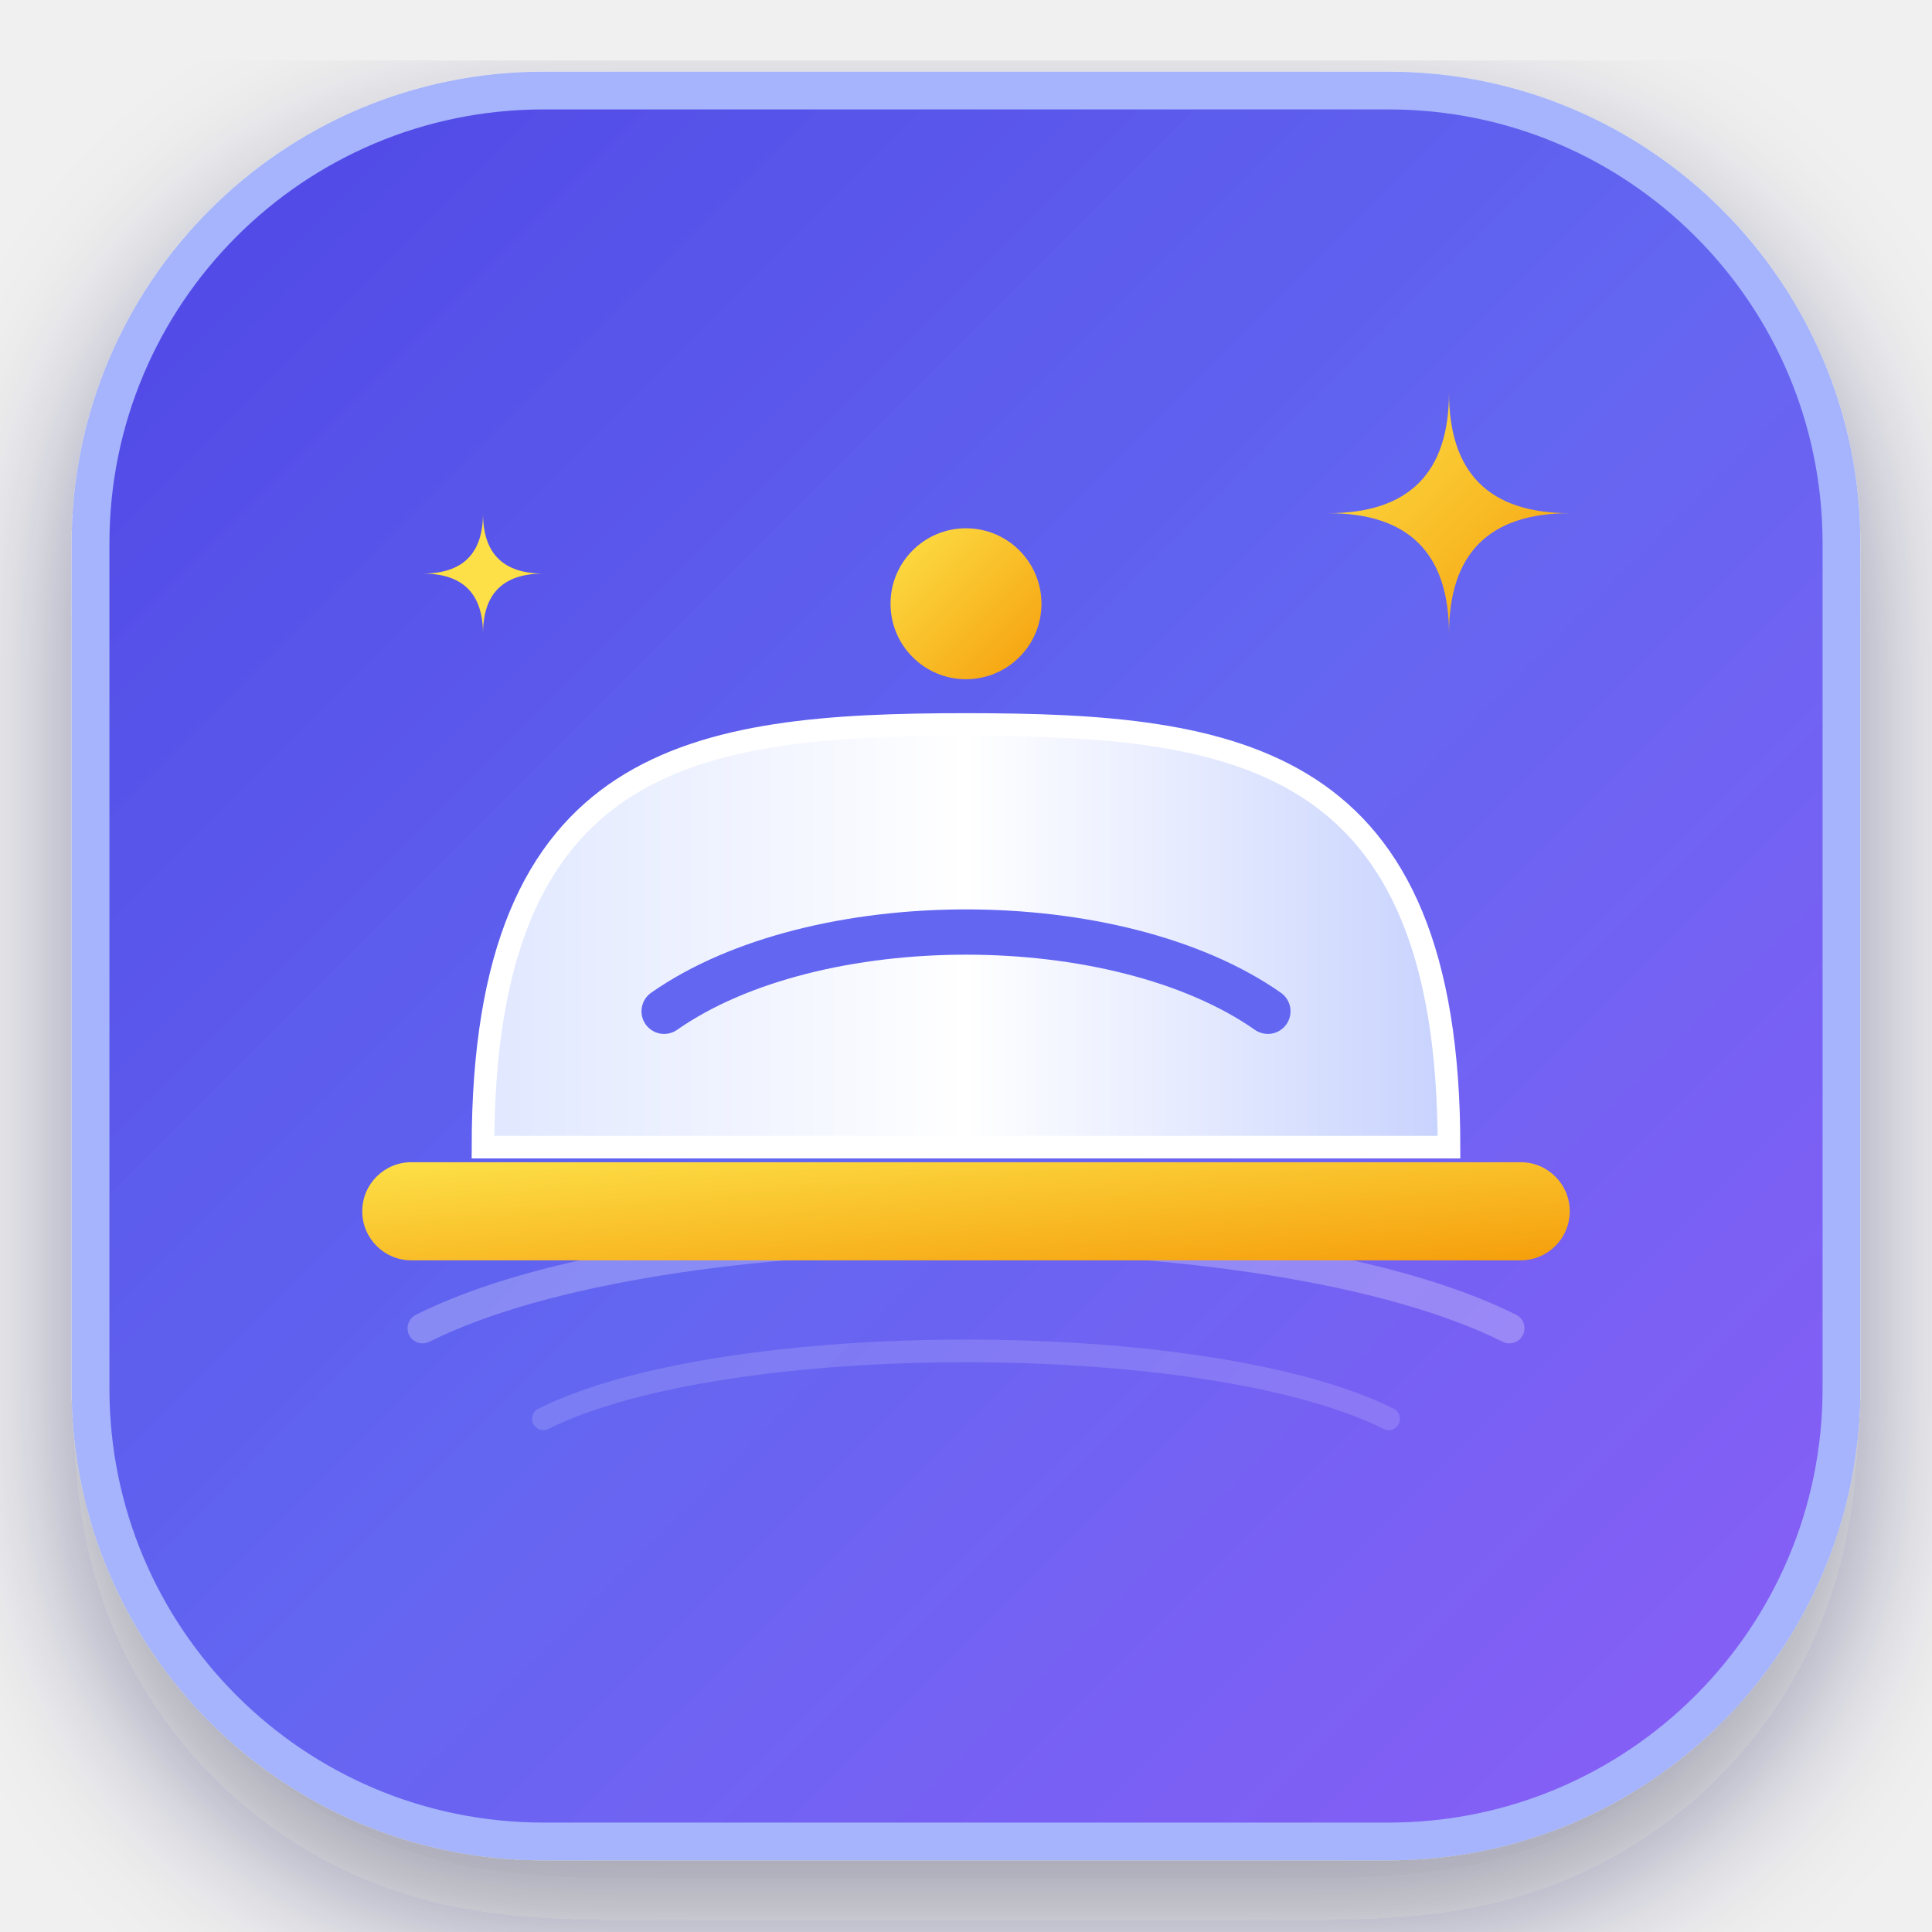
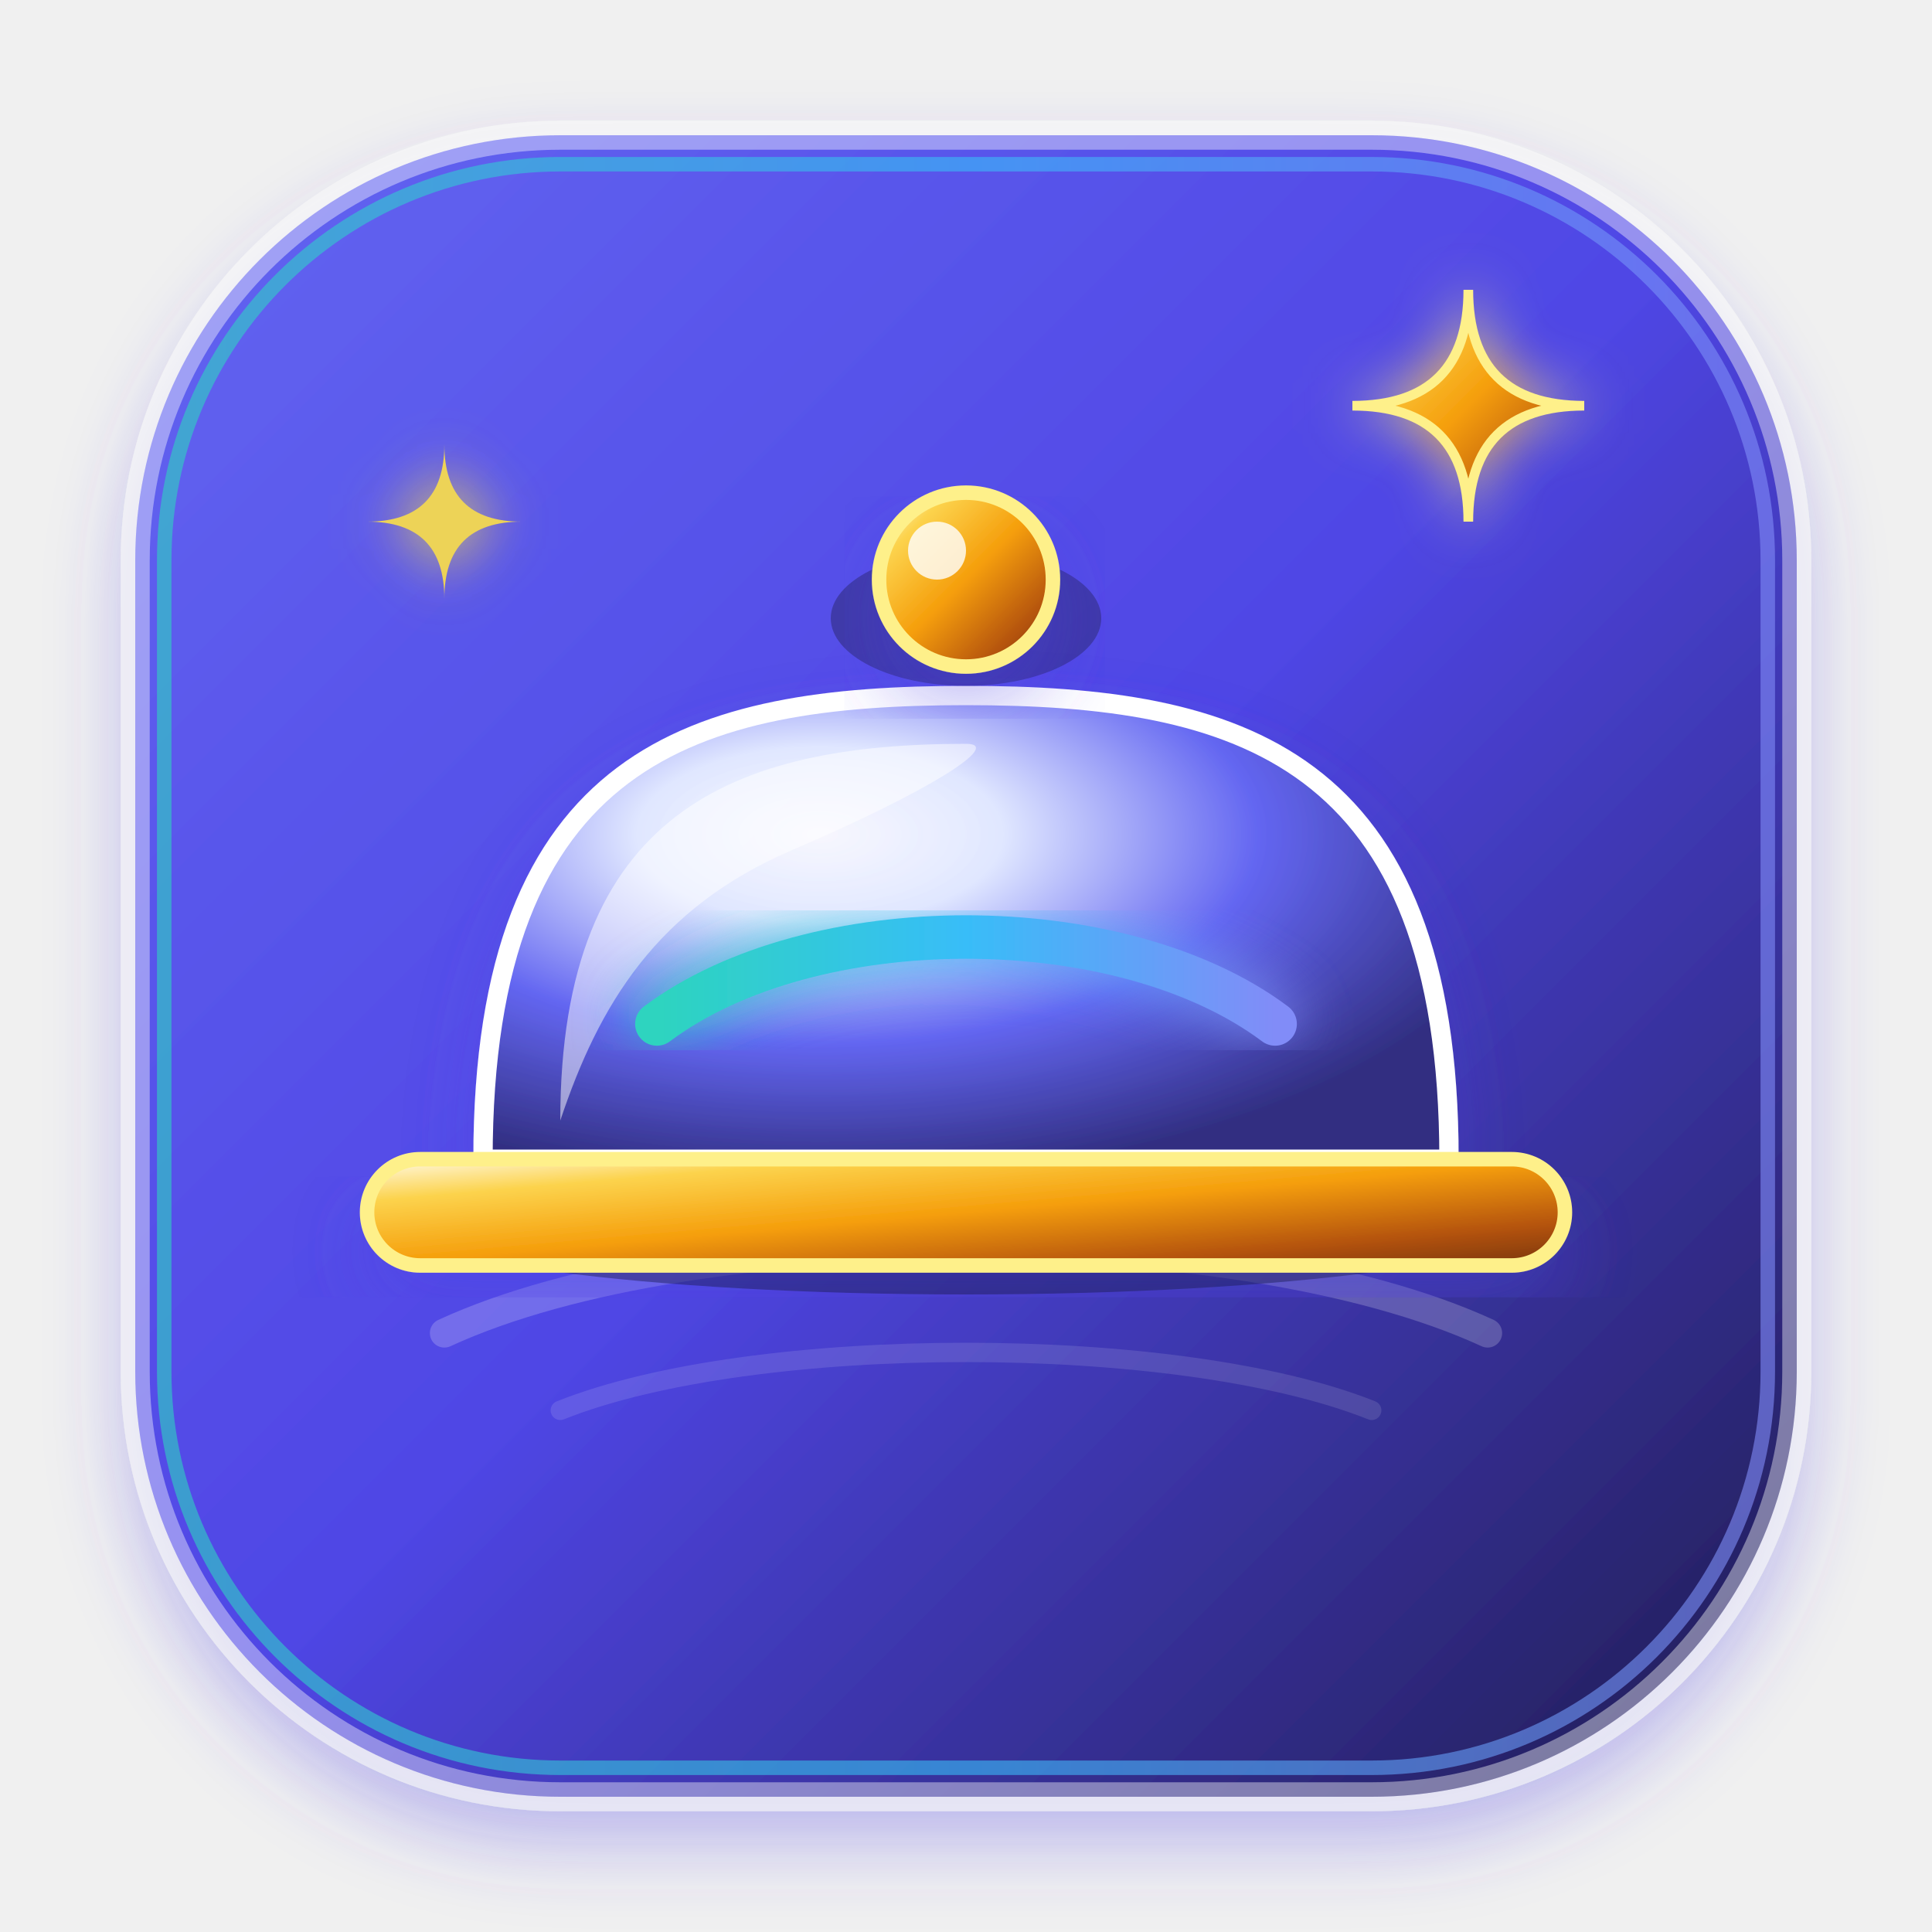
- <svg xmlns="http://www.w3.org/2000/svg" viewBox="0 0 128 128" width="128" height="128">
+ <svg xmlns="http://www.w3.org/2000/svg" viewBox="0 0 200 200" width="200" height="200">
  <defs>
-     <linearGradient id="bgGrad" x1="0%" y1="0%" x2="100%" y2="100%">
-       <stop offset="0%" stop-color="#4F46E5" />
-       <stop offset="50%" stop-color="#6366F1" />
-       <stop offset="100%" stop-color="#8B5CF6" />
+     <radialGradient id="dome3D" cx="35%" cy="30%" r="75%">
+       <stop offset="0%" stop-color="#FFFFFF" stop-opacity="0.95" />
+       <stop offset="25%" stop-color="#E0E7FF" />
+       <stop offset="60%" stop-color="#6366F1" />
+       <stop offset="100%" stop-color="#312E81" />
+     </radialGradient>
+     <linearGradient id="gold3D" x1="0%" y1="0%" x2="100%" y2="100%">
+       <stop offset="0%" stop-color="#FFFBEB" />
+       <stop offset="20%" stop-color="#FCD34D" />
+       <stop offset="50%" stop-color="#F59E0B" />
+       <stop offset="80%" stop-color="#B45309" />
+       <stop offset="100%" stop-color="#78350F" />
    </linearGradient>
-     <linearGradient id="goldGrad" x1="0%" y1="0%" x2="100%" y2="100%">
-       <stop offset="0%" stop-color="#FDE047" />
-       <stop offset="100%" stop-color="#F59E0B" />
+     <linearGradient id="squircle3D" x1="0%" y1="0%" x2="100%" y2="100%">
+       <stop offset="0%" stop-color="#6366F1" />
+       <stop offset="50%" stop-color="#4F46E5" />
+       <stop offset="100%" stop-color="#1E1B4B" />
    </linearGradient>
-     <linearGradient id="platterGrad" x1="0%" y1="0%" x2="100%" y2="0%">
-       <stop offset="0%" stop-color="#E0E7FF" />
-       <stop offset="50%" stop-color="#FFFFFF" />
-       <stop offset="100%" stop-color="#C7D2FE" />
+     <linearGradient id="cyanNeon" x1="0%" y1="0%" x2="100%" y2="0%">
+       <stop offset="0%" stop-color="#2DD4BF" />
+       <stop offset="50%" stop-color="#38BDF8" />
+       <stop offset="100%" stop-color="#818CF8" />
    </linearGradient>
-     <filter id="glow" x="-20%" y="-20%" width="140%" height="140%">
-       <feDropShadow dx="0" dy="4" stdDeviation="5" flood-color="#1E1B4B" flood-opacity="0.4" />
+     <filter id="shadow3D" x="-20%" y="-20%" width="150%" height="150%">
+       <feDropShadow dx="0" dy="12" stdDeviation="10" flood-color="#0F172A" flood-opacity="0.45" />
+       <feDropShadow dx="0" dy="4" stdDeviation="4" flood-color="#4F46E5" flood-opacity="0.35" />
    </filter>
+     <filter id="neonGlow" x="-30%" y="-30%" width="160%" height="160%">
+       <feGaussianBlur stdDeviation="3" result="blur" />
+       <feMerge>
+         <feMergeNode in="blur" />
+         <feMergeNode in="SourceGraphic" />
+       </feMerge>
+     </filter>
+     <style>
+       @keyframes floatAnim {
+         0%, 100% {
+           transform: translateY(0px) rotate(0deg);
+         }
+         50% {
+           transform: translateY(-6px) rotate(1.5deg);
+         }
+       }
+       @keyframes pulseGlow {
+         0%, 100% {
+           opacity: 0.85;
+           filter: drop-shadow(0 0 4px #6366F1);
+         }
+         50% {
+           opacity: 1;
+           filter: drop-shadow(0 0 14px #38BDF8);
+         }
+       }
+       @keyframes starTwinkle {
+         0%, 100% {
+           transform: scale(1) rotate(0deg);
+           opacity: 0.9;
+         }
+         50% {
+           transform: scale(1.3) rotate(45deg);
+           opacity: 1;
+         }
+       }
+       @keyframes shimmerSweep {
+         0% {
+           transform: translateX(-180px) skewX(-25deg);
+           opacity: 0;
+         }
+         20% {
+           opacity: 0.6;
+         }
+         50% {
+           transform: translateX(220px) skewX(-25deg);
+           opacity: 0;
+         }
+         100% {
+           transform: translateX(220px) skewX(-25deg);
+           opacity: 0;
+         }
+       }
+ 
+       .logo-float-group {
+         animation: floatAnim 4s ease-in-out infinite;
+         transform-origin: center center;
+       }
+       .neon-pulse-ribbon {
+         animation: pulseGlow 3s ease-in-out infinite;
+       }
+       .star-ai-1 {
+         animation: starTwinkle 2.5s ease-in-out infinite;
+         transform-origin: 152px 42px;
+       }
+       .star-ai-2 {
+         animation: starTwinkle 3s ease-in-out infinite 0.7s;
+         transform-origin: 46px 54px;
+       }
+       .shimmer-rect {
+         animation: shimmerSweep 4s ease-in-out infinite 1s;
+       }
+     </style>
  </defs>
-   <rect x="6" y="6" width="116" height="116" rx="30" fill="url(#bgGrad)" stroke="#A5B4FC" stroke-width="2.5" filter="url(#glow)" />
-   <path d="M 28 88 C 44 80 84 80 100 88" stroke="rgba(255,255,255,0.25)" stroke-width="2" stroke-linecap="round" fill="none" />
-   <path d="M 36 94 C 48 88 80 88 92 94" stroke="rgba(255,255,255,0.15)" stroke-width="1.5" stroke-linecap="round" fill="none" />
-   <circle cx="64" cy="40" r="5" fill="url(#goldGrad)" />
-   <path d="M 64 45 L 64 48" stroke="url(#goldGrad)" stroke-width="3" stroke-linecap="round" />
-   <path d="M 32 76 C 32 50 46 48 64 48 C 82 48 96 50 96 76 Z" fill="url(#platterGrad)" stroke="#FFFFFF" stroke-width="1.5" />
-   <rect x="24" y="77" width="80" height="6.5" rx="3.25" fill="url(#goldGrad)" />
-   <path d="M 44 67 C 54 60 74 60 84 67" stroke="#6366F1" stroke-width="3" stroke-linecap="round" fill="none" />
-   <path d="M 96 26 Q 96 34 104 34 Q 96 34 96 42 Q 96 34 88 34 Q 96 34 96 26 Z" fill="url(#goldGrad)" />
-   <path d="M 32 34 Q 32 38 36 38 Q 32 38 32 42 Q 32 38 28 38 Q 32 38 32 34 Z" fill="#FDE047" />
+   <g class="logo-float-group">
+     <rect x="14" y="14" width="172" height="172" rx="44" fill="url(#squircle3D)" stroke="rgba(255,255,255,0.4)" stroke-width="3" filter="url(#shadow3D)" />
+     <rect x="17" y="17" width="166" height="166" rx="41" fill="none" stroke="url(#cyanNeon)" stroke-width="1.5" opacity="0.6" />
+     <g clip-path="url(#squircleClip)">
+       <clipPath id="squircleClip">
+         <rect x="14" y="14" width="172" height="172" rx="44" />
+       </clipPath>
+       <rect class="shimmer-rect" x="-40" y="0" width="60" height="200" fill="url(#shimmerGrad)" opacity="0" />
+       <linearGradient id="shimmerGrad" x1="0%" y1="0%" x2="100%" y2="0%">
+         <stop offset="0%" stop-color="#ffffff" stop-opacity="0" />
+         <stop offset="50%" stop-color="#ffffff" stop-opacity="0.4" />
+         <stop offset="100%" stop-color="#ffffff" stop-opacity="0" />
+       </linearGradient>
+     </g>
+     <path d="M 46 138 C 72 126 128 126 154 138" stroke="rgba(255,255,255,0.2)" stroke-width="3" stroke-linecap="round" fill="none" />
+     <path d="M 58 146 C 78 138 122 138 142 146" stroke="rgba(255,255,255,0.12)" stroke-width="2" stroke-linecap="round" fill="none" />
+     <ellipse cx="100" cy="126" rx="60" ry="8" fill="#090D1A" opacity="0.45" />
+     <path d="M 50 120 C 50 78 72 72 100 72 C 128 72 150 78 150 120 Z" fill="url(#dome3D)" stroke="#FFFFFF" stroke-width="2" filter="url(#shadow3D)" />
+     <path d="M 58 116 C 58 84 76 77 100 77 C 104 77 96 82 82 88 C 68 94 62 104 58 116 Z" fill="#FFFFFF" opacity="0.5" />
+     <ellipse cx="100" cy="64" rx="14" ry="7" fill="#1E1B4B" opacity="0.4" />
+     <circle cx="100" cy="60" r="9" fill="url(#gold3D)" stroke="#FEF08A" stroke-width="1.5" filter="url(#shadow3D)" />
+     <circle cx="97" cy="57" r="3" fill="#FFFFFF" opacity="0.8" />
+     <rect x="38" y="120" width="124" height="11" rx="5.5" fill="url(#gold3D)" stroke="#FEF08A" stroke-width="1.5" filter="url(#shadow3D)" />
+     <path class="neon-pulse-ribbon" d="M 68 106 C 84 94 116 94 132 106" stroke="url(#cyanNeon)" stroke-width="4.5" stroke-linecap="round" fill="none" filter="url(#neonGlow)" />
+     <g class="star-ai-1">
+       <path d="M 152 30 Q 152 42 164 42 Q 152 42 152 54 Q 152 42 140 42 Q 152 42 152 30 Z" fill="url(#gold3D)" stroke="#FEF08A" stroke-width="1" filter="url(#neonGlow)" />
+     </g>
+     <g class="star-ai-2">
+       <path d="M 46 46 Q 46 54 54 54 Q 46 54 46 62 Q 46 54 38 54 Q 46 54 46 46 Z" fill="#FDE047" opacity="0.9" filter="url(#neonGlow)" />
+     </g>
+   </g>
</svg>
